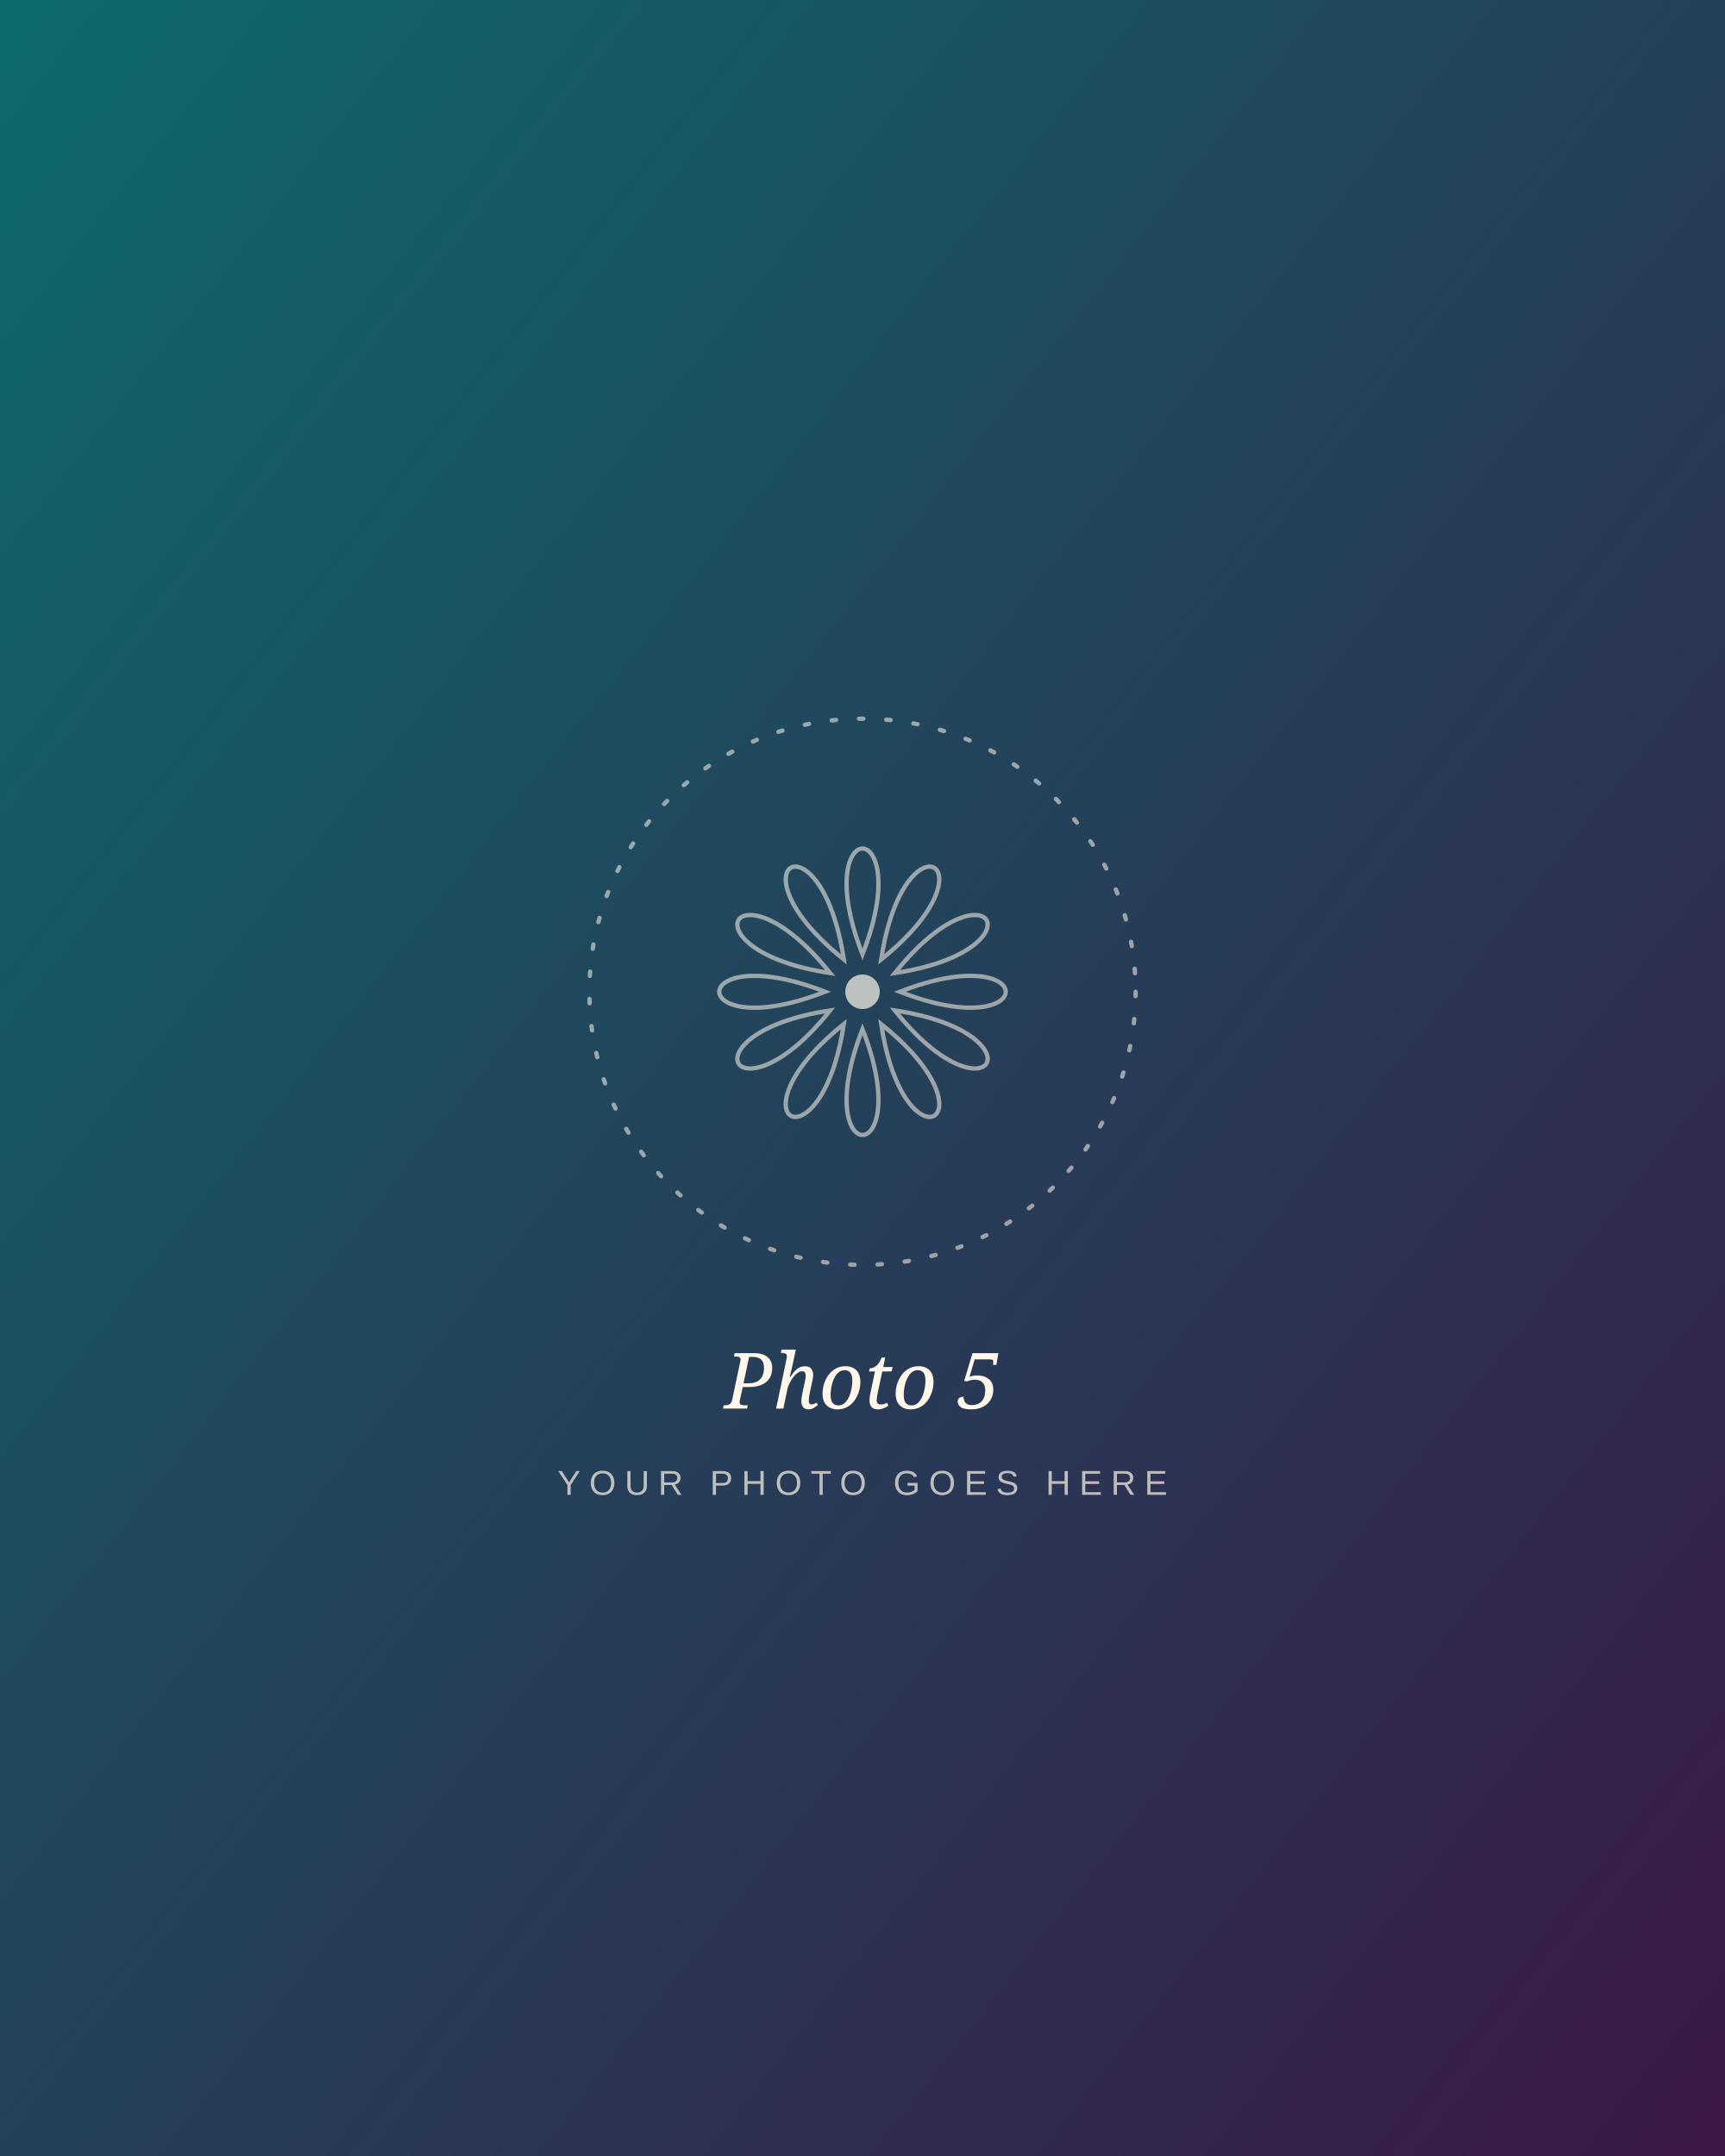
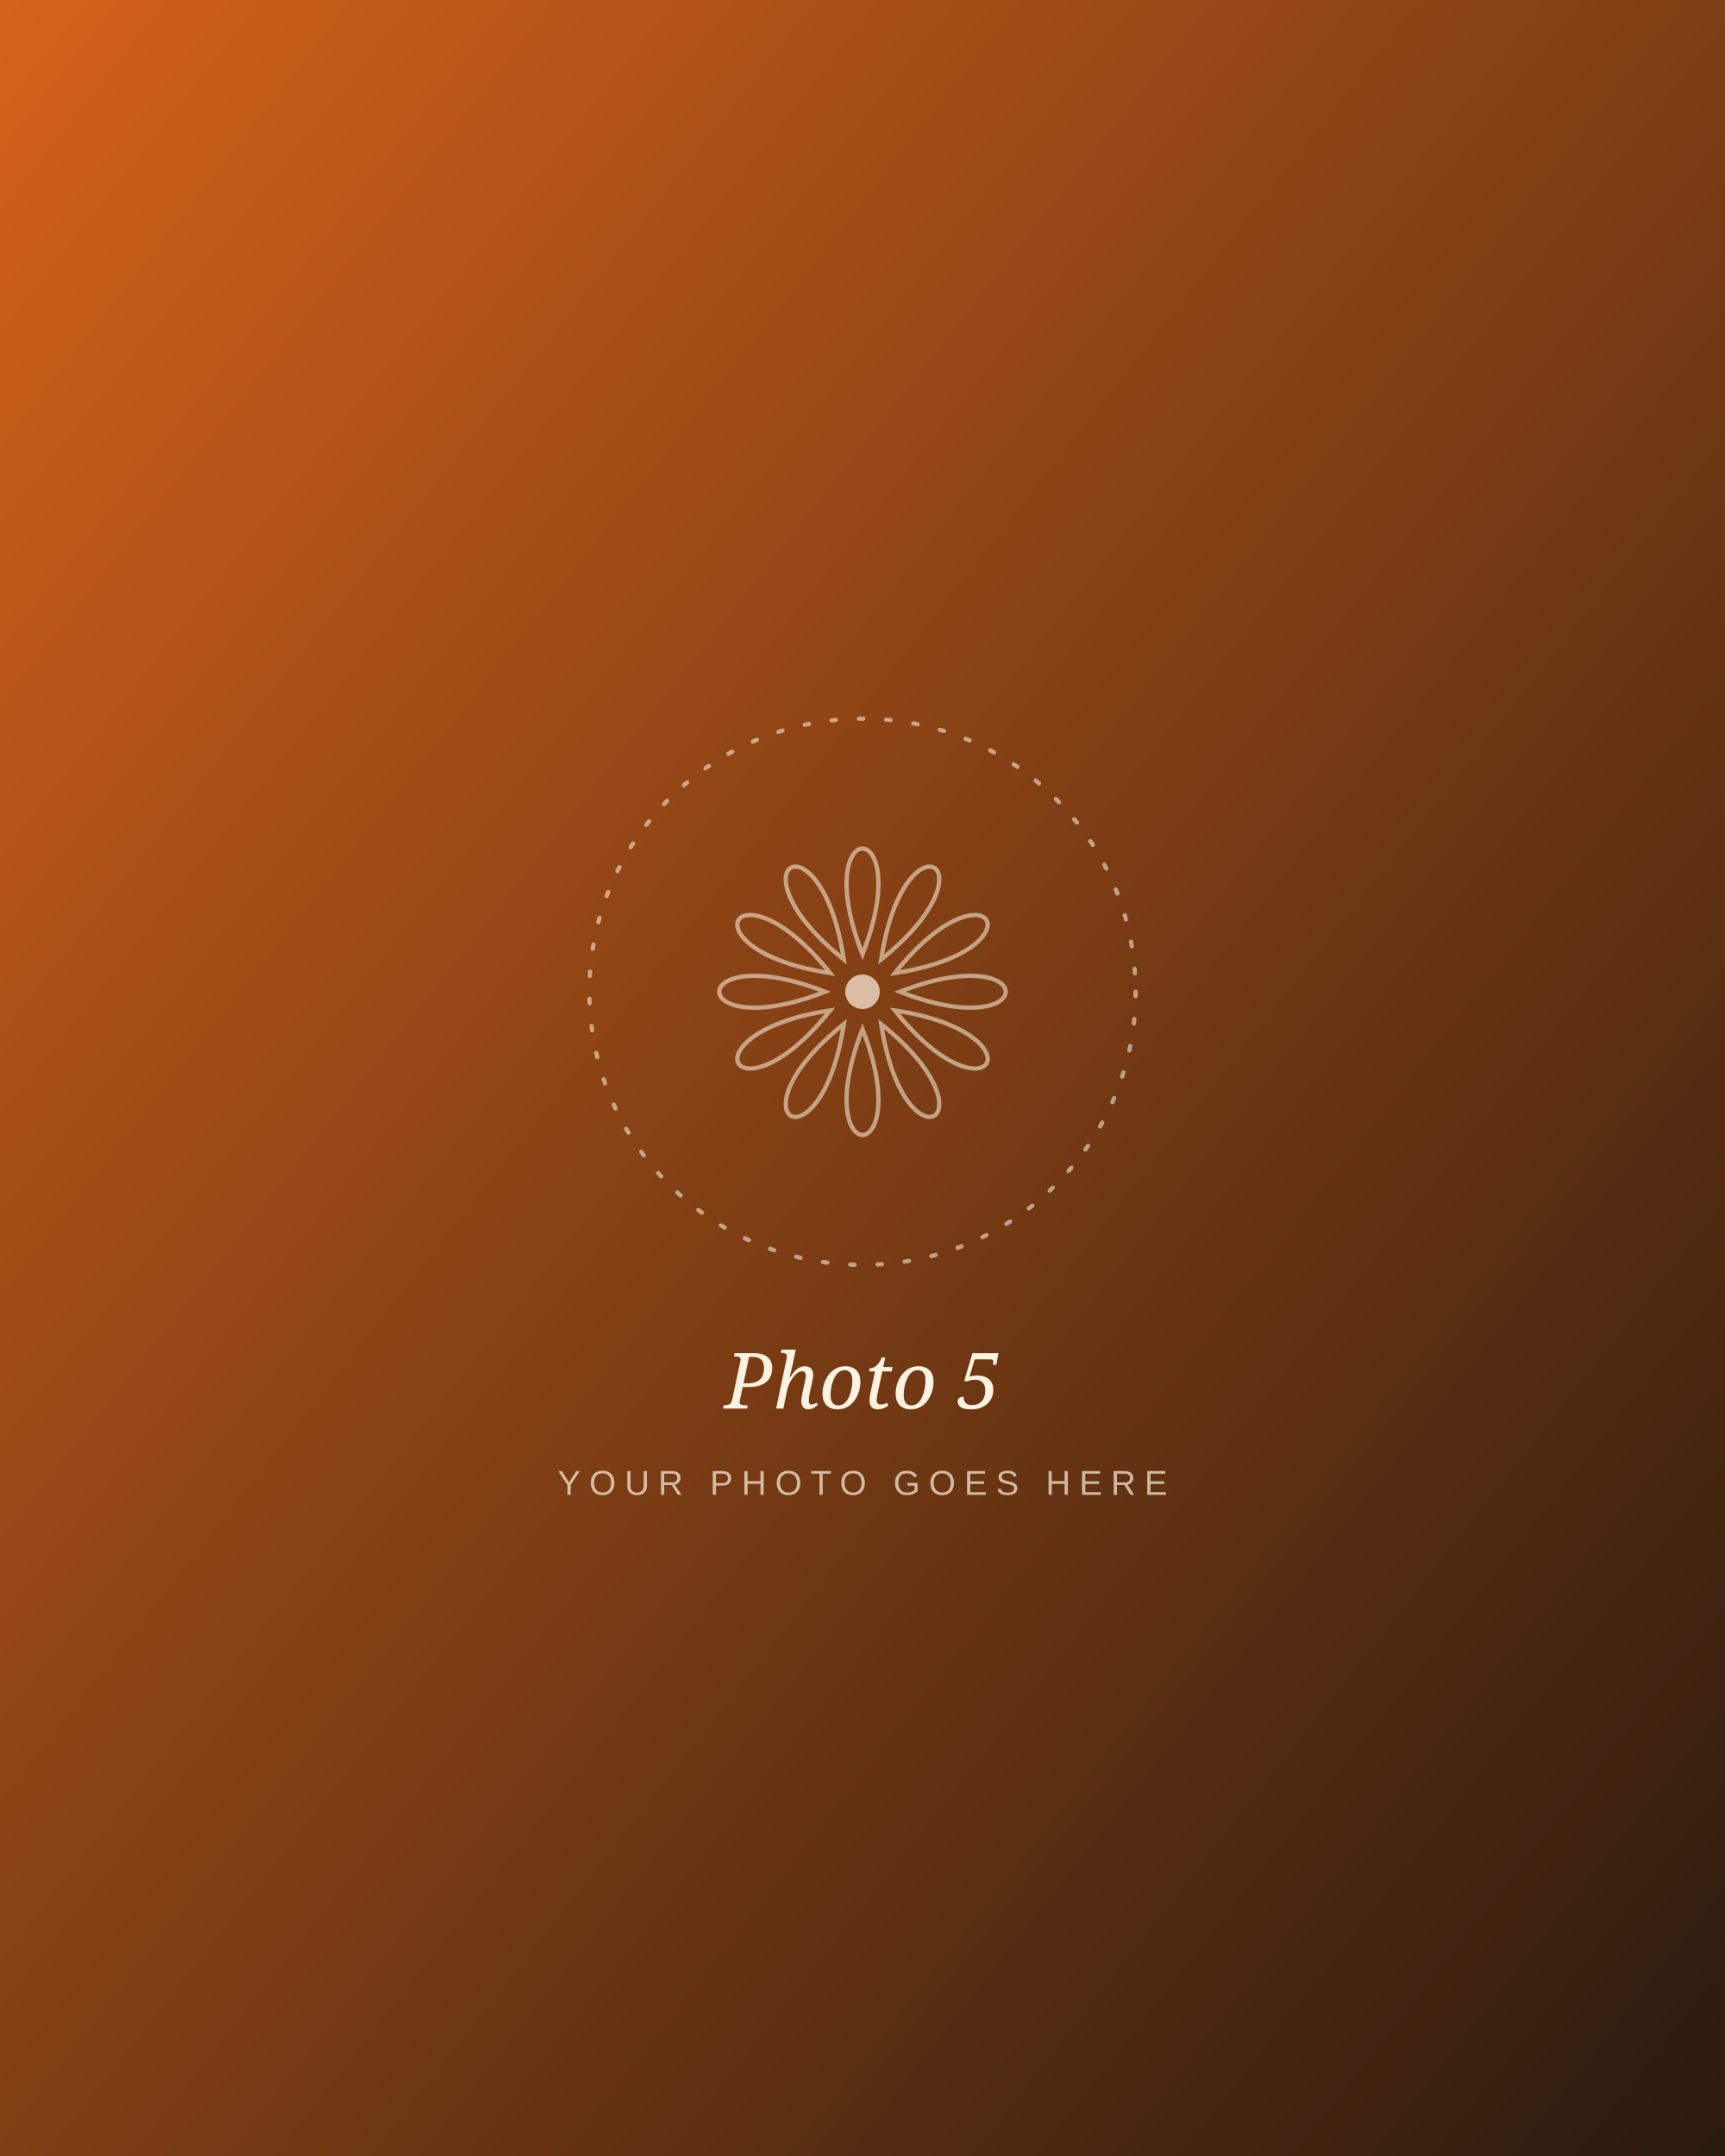
<svg xmlns="http://www.w3.org/2000/svg" viewBox="0 0 1200 1500" preserveAspectRatio="xMidYMid slice">
  <defs>
    <linearGradient id="g" x1="0" y1="0" x2="1" y2="1">
-       <stop offset="0" stop-color="#0d6a6e" />
-       <stop offset="1" stop-color="#3b1846" />
+       <stop offset="0" stop-color="#d4621a" />
+       <stop offset="1" stop-color="#2a1a0e" />
    </linearGradient>
  </defs>
  <rect width="1200" height="1500" fill="url(#g)" />
-   <g transform="translate(600 690)" fill="none" stroke="#fff7ea" stroke-opacity=".55" stroke-width="3">
-     <circle r="12" fill="#fff7ea" fill-opacity=".7" stroke="none" />
+   <g transform="translate(600 690)" fill="none" stroke="#fef3e2" stroke-opacity=".55" stroke-width="3">
+     <circle r="12" fill="#fef3e2" fill-opacity=".7" stroke="none" />
    <path d="M0.0 -26.0 C-38.4 -124.2 38.4 -124.2 0.0 -26.0Z M13.0 -22.5 C28.8 -126.8 95.4 -88.3 13.0 -22.5Z M22.5 -13.0 C88.3 -95.4 126.8 -28.8 22.5 -13.0Z M26.0 0.0 C124.2 -38.4 124.2 38.4 26.0 0.0Z M22.5 13.0 C126.8 28.8 88.3 95.4 22.5 13.0Z M13.0 22.5 C95.4 88.3 28.8 126.8 13.0 22.5Z M0.0 26.0 C38.4 124.2 -38.4 124.2 0.0 26.0Z M-13.0 22.5 C-28.8 126.8 -95.4 88.3 -13.0 22.5Z M-22.5 13.0 C-88.3 95.4 -126.8 28.8 -22.5 13.0Z M-26.0 0.0 C-124.2 38.4 -124.2 -38.4 -26.0 0.0Z M-22.5 -13.0 C-126.8 -28.8 -88.3 -95.4 -22.5 -13.0Z M-13.0 -22.5 C-95.4 -88.3 -28.8 -126.8 -13.0 -22.5Z " />
    <circle r="190" stroke-dasharray="3 16" stroke-linecap="round" />
  </g>
-   <text x="600" y="980" text-anchor="middle" font-family="Georgia, serif" font-style="italic" font-size="54" fill="#fff7ea">Photo 5</text>
-   <text x="600" y="1040" text-anchor="middle" font-family="Arial, sans-serif" font-size="24" letter-spacing="6" fill="#fff7ea" fill-opacity=".7">YOUR PHOTO GOES HERE</text>
+   <text x="600" y="980" text-anchor="middle" font-family="Georgia, serif" font-style="italic" font-size="54" fill="#fef3e2">Photo 5</text>
+   <text x="600" y="1040" text-anchor="middle" font-family="Arial, sans-serif" font-size="24" letter-spacing="6" fill="#fef3e2" fill-opacity=".7">YOUR PHOTO GOES HERE</text>
</svg>
